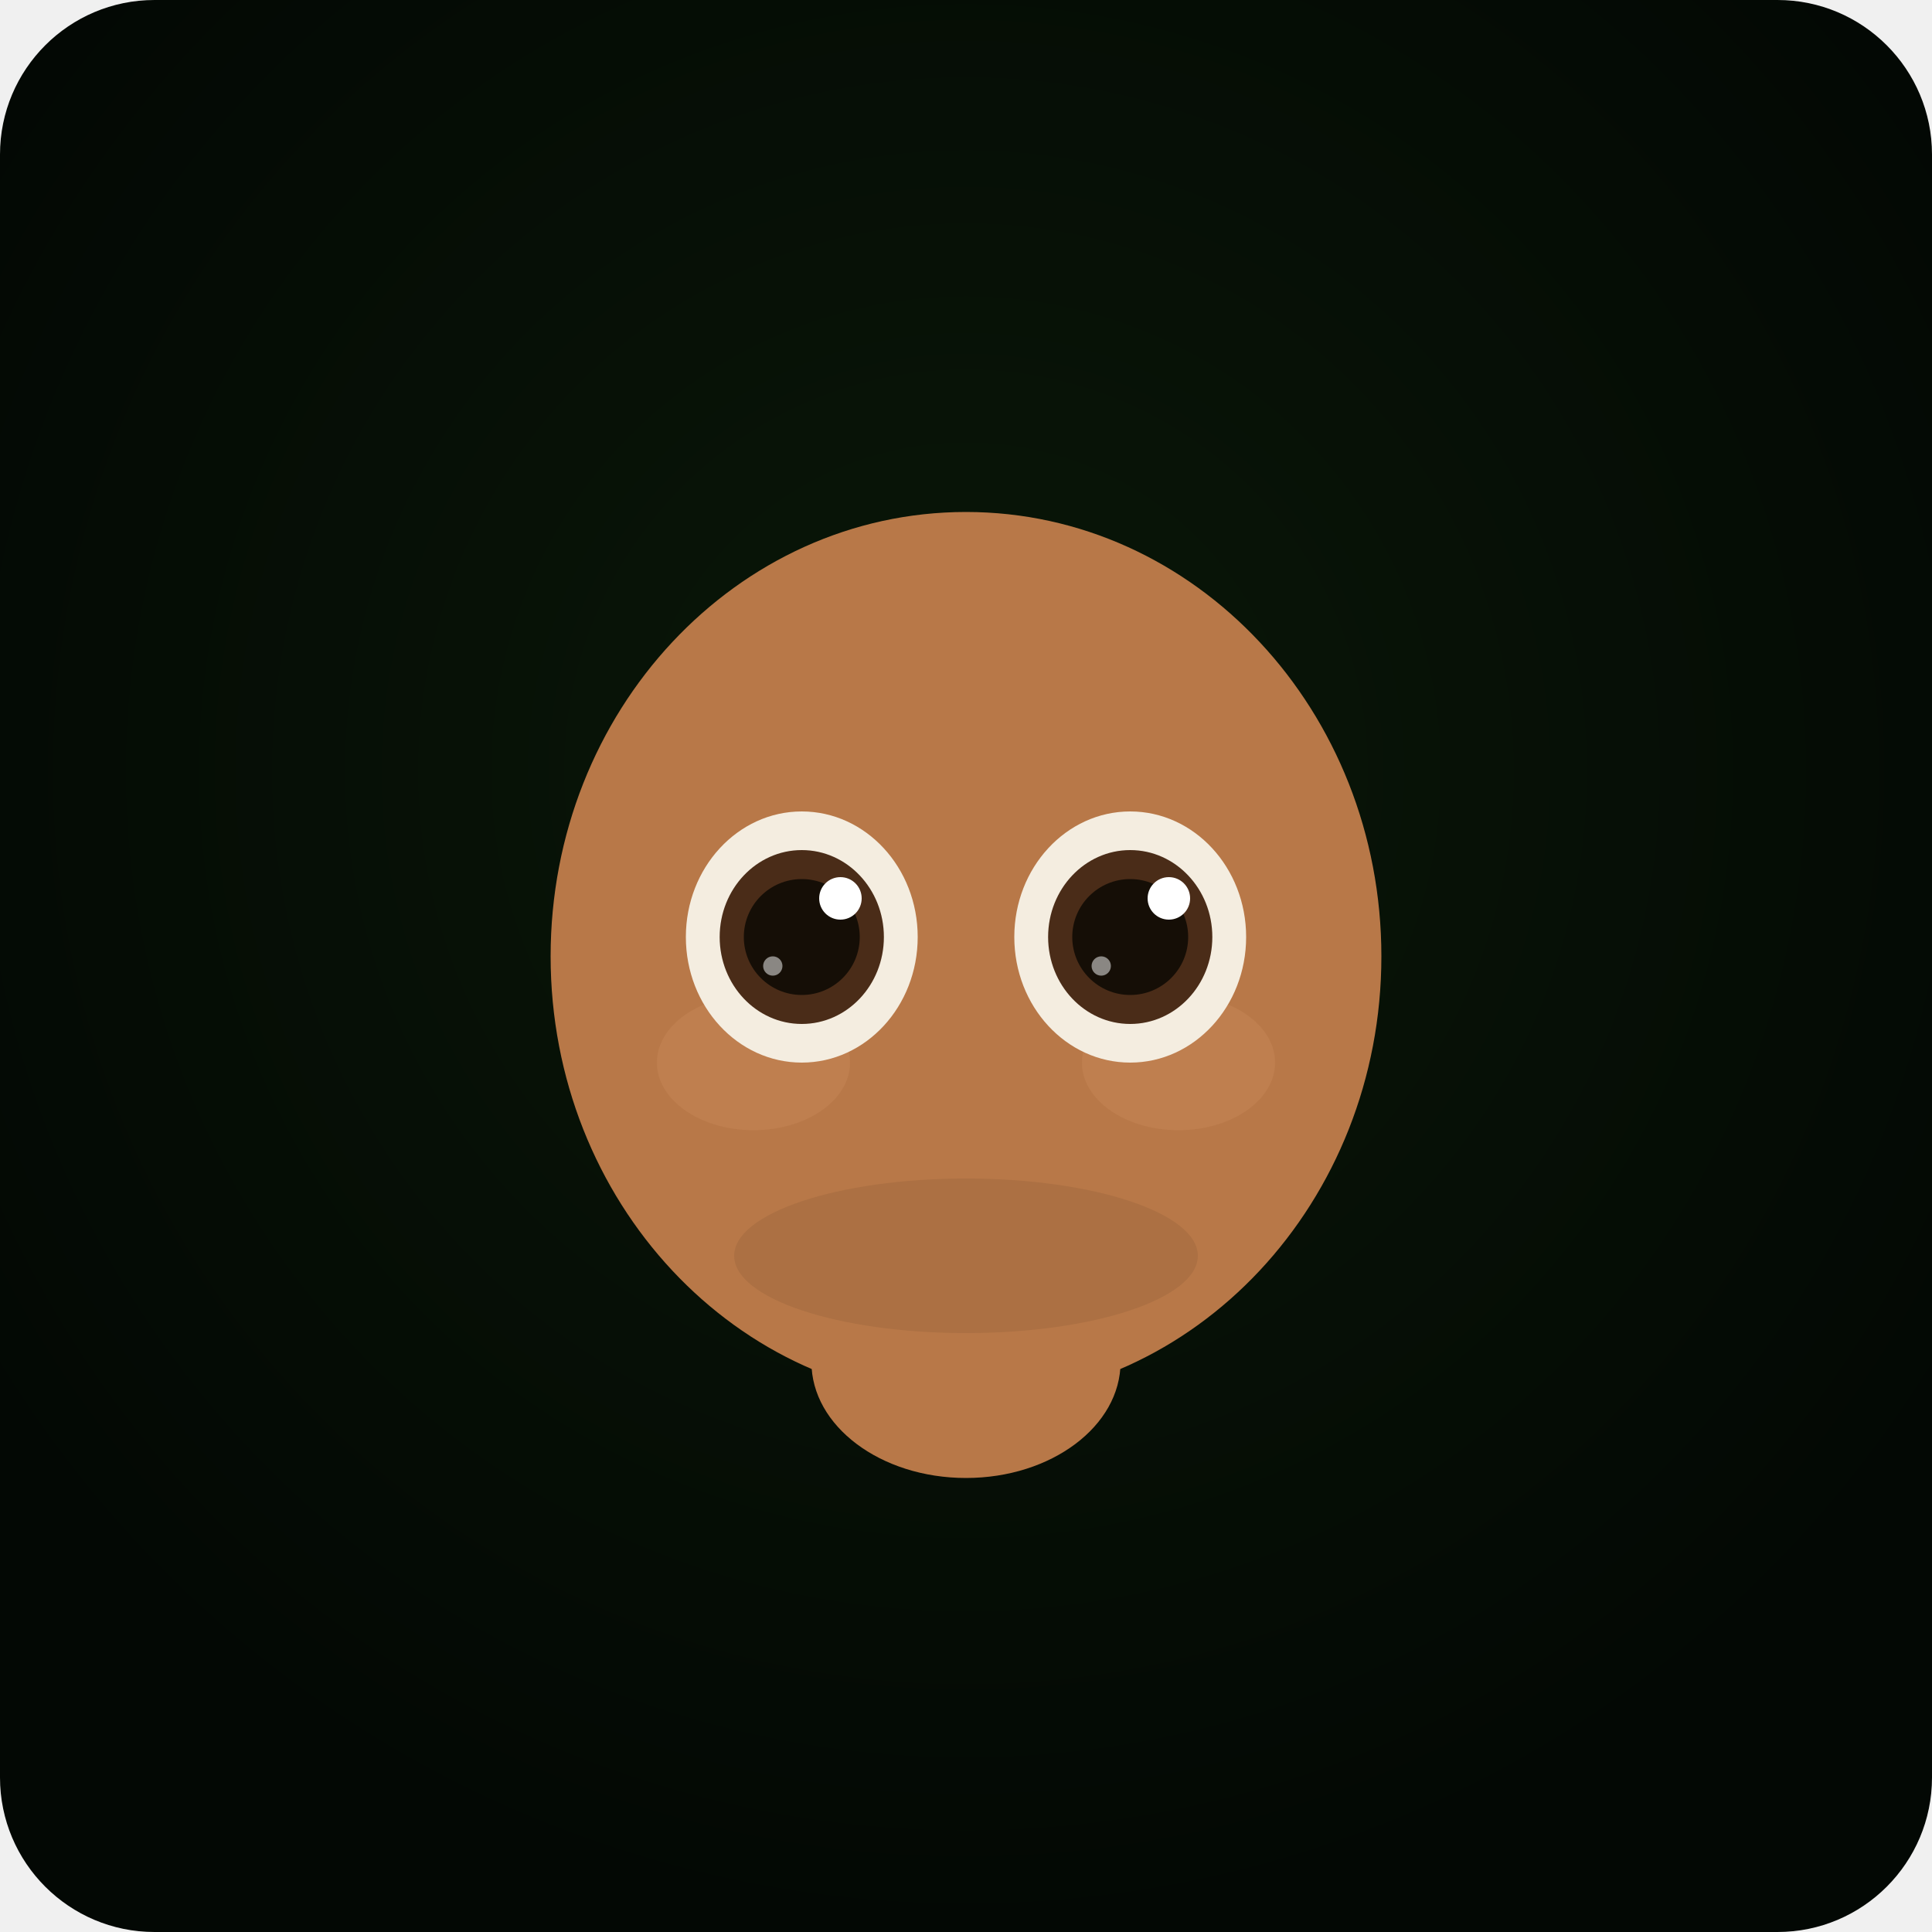
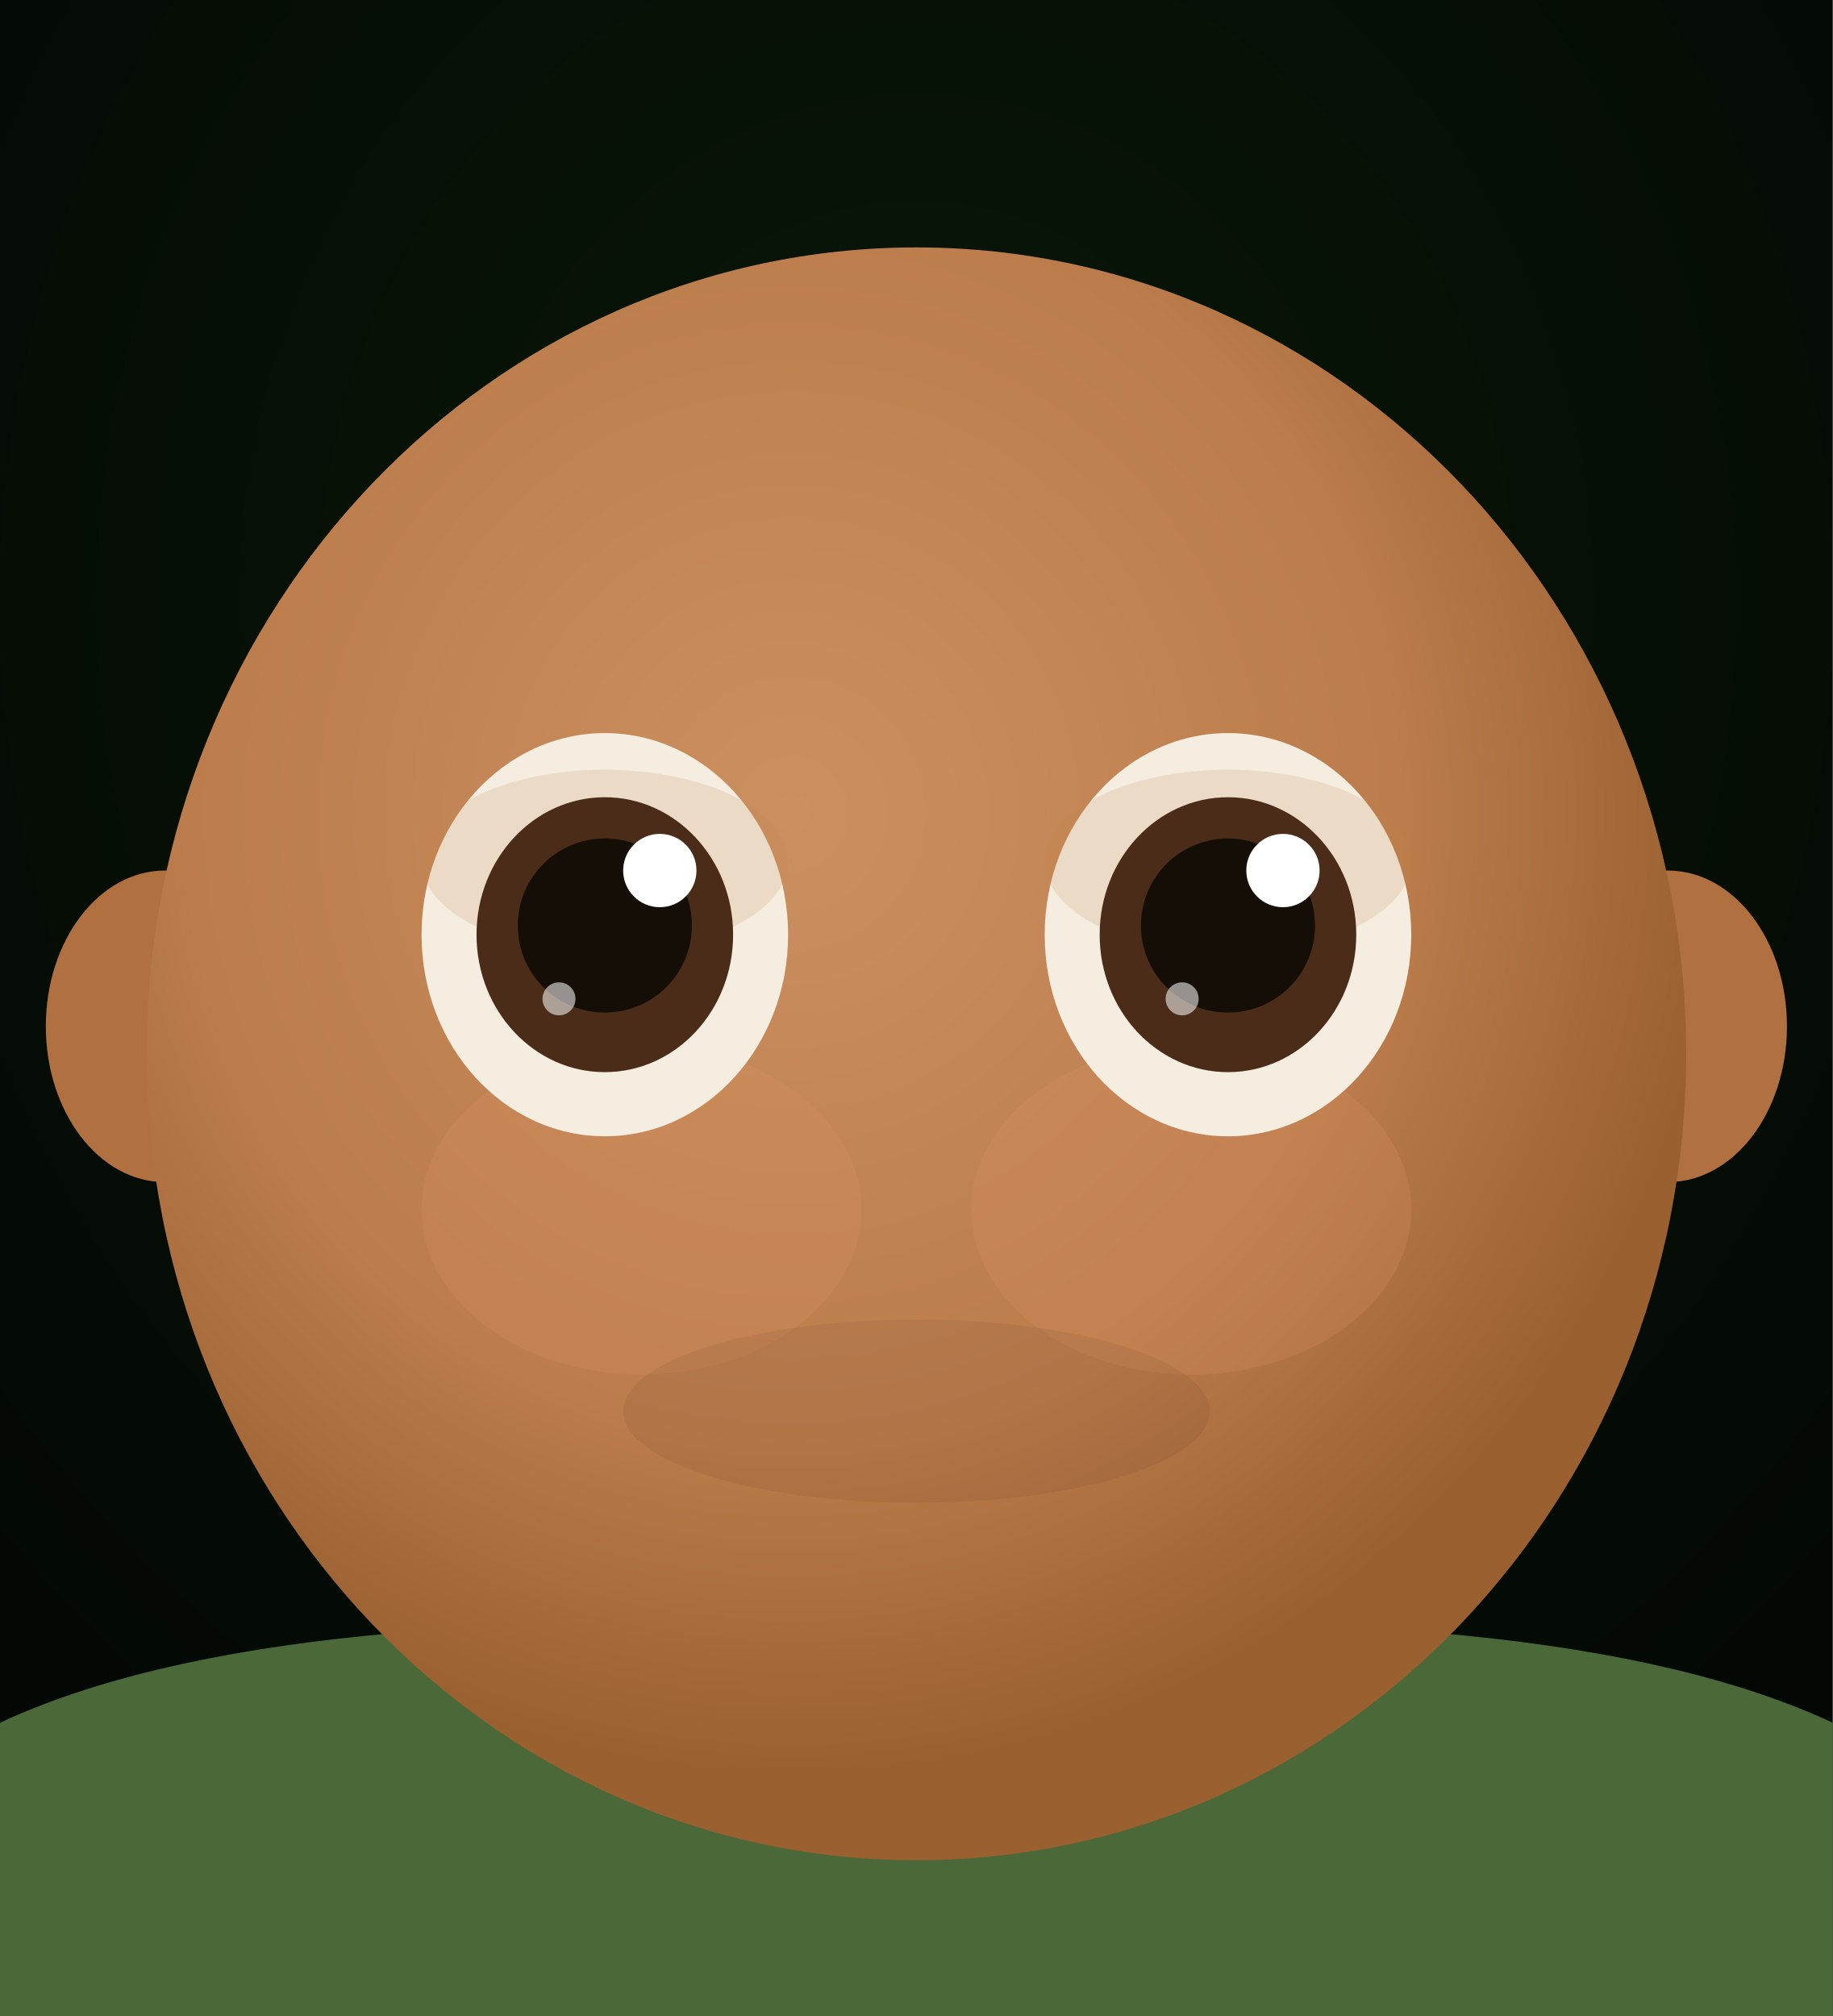
- <svg xmlns="http://www.w3.org/2000/svg" viewBox="0 0 200 200">
+ <svg xmlns="http://www.w3.org/2000/svg" viewBox="0 0 200 220">
  <defs>
-     <radialGradient id="bg" cx="50%" cy="40%" r="60%">
+     <radialGradient id="bg" cx="50%" cy="30%" r="70%">
      <stop offset="0%" stop-color="#0a1808" />
      <stop offset="100%" stop-color="#030804" />
    </radialGradient>
+     <radialGradient id="face" cx="42%" cy="35%" r="60%">
+       <stop offset="0%" stop-color="#cc9060" />
+       <stop offset="65%" stop-color="#bc7c4c" />
+       <stop offset="100%" stop-color="#9a6030" />
+     </radialGradient>
  </defs>
-   <rect width="200" height="200" rx="16" fill="url(#bg)" />
-   <path d="M0 200L0 155Q50 143Q100 149Q150 143Q200 155L200 200Z" fill="#4a6838" />
-   <path d="M78 149Q100 154Q122 149" stroke="#6a9050" stroke-width="1.5" fill="none" />
-   <ellipse cx="100" cy="141" rx="16" ry="12" fill="#b87848" />
-   <ellipse cx="100" cy="99" rx="43" ry="46" fill="#b87848" />
-   <ellipse cx="78" cy="110" rx="10" ry="7" fill="#d09060" opacity="0.28" />
-   <ellipse cx="122" cy="110" rx="10" ry="7" fill="#d09060" opacity="0.28" />
-   <path d="M60 96Q56 66Q68 48Q82 35Q100 30Q118 32Q134 42Q146 57Q148 86Q146 98Q140 72Q128 56Q112 48Q100 46Q86 47Q72 56Q62 76Q60 96Z" fill="#1c1208" />
-   <path d="M60 96Q54 110Q56 128Q64 144" stroke="#1c1208" stroke-width="4" fill="none" stroke-linecap="round" />
-   <path d="M140 96Q146 110Q144 128Q136 144" stroke="#1c1208" stroke-width="4" fill="none" stroke-linecap="round" />
-   <path d="M78 50Q72 39Q76 30" stroke="#1c1208" stroke-width="3" fill="none" stroke-linecap="round" />
-   <path d="M73 85Q83 80Q91 84" stroke="#1c1208" stroke-width="2" stroke-linecap="round" fill="none" />
-   <path d="M109 84Q117 80Q127 85" stroke="#1c1208" stroke-width="2" stroke-linecap="round" fill="none" />
-   <ellipse cx="83" cy="97" rx="12" ry="13" fill="#f4ede0" />
-   <ellipse cx="83" cy="97" rx="8.5" ry="9" fill="#4a2c18" />
-   <circle cx="83" cy="97" r="6" fill="#150e06" />
-   <circle cx="87" cy="93" r="2.2" fill="white" />
-   <circle cx="80" cy="100" r="1" fill="white" opacity="0.5" />
-   <path d="M71 96Q83 89Q95 96" stroke="#1c1208" stroke-width="1.8" fill="none" stroke-linecap="round" />
-   <path d="M72 98Q83 105Q94 98" stroke="#a07050" stroke-width="1" fill="none" stroke-linecap="round" />
-   <ellipse cx="117" cy="97" rx="12" ry="13" fill="#f4ede0" />
-   <ellipse cx="117" cy="97" rx="8.5" ry="9" fill="#4a2c18" />
-   <circle cx="117" cy="97" r="6" fill="#150e06" />
-   <circle cx="121" cy="93" r="2.2" fill="white" />
-   <circle cx="114" cy="100" r="1" fill="white" opacity="0.5" />
-   <path d="M105 96Q117 89Q129 96" stroke="#1c1208" stroke-width="1.8" fill="none" stroke-linecap="round" />
-   <path d="M106 98Q117 105Q128 98" stroke="#a07050" stroke-width="1" fill="none" stroke-linecap="round" />
-   <path d="M97 111Q100 115Q103 111" stroke="#906040" stroke-width="1.5" fill="none" stroke-linecap="round" />
-   <path d="M88 123Q100 121Q112 123" stroke="#7a4820" stroke-width="2" fill="none" stroke-linecap="round" />
-   <path d="M90 123Q100 128Q110 123" stroke="#5a3010" stroke-width="1.5" fill="none" stroke-linecap="round" />
-   <ellipse cx="100" cy="130" rx="24" ry="8" fill="#1c1208" opacity="0.08" />
+   <rect width="200" height="220" fill="url(#bg)" />
+   <path d="M0 220L0 188Q30 174 100 178Q170 174 200 188L200 220Z" fill="#4a6838" />
+   <path d="M50 178Q100 184Q150 178" stroke="#6a9050" stroke-width="2" fill="none" />
+   <ellipse cx="100" cy="178" rx="24" ry="17" fill="#bc7c4c" />
+   <ellipse cx="18" cy="112" rx="13" ry="17" fill="#b07040" />
+   <ellipse cx="182" cy="112" rx="13" ry="17" fill="#b07040" />
+   <ellipse cx="100" cy="115" rx="84" ry="88" fill="url(#face)" />
+   <ellipse cx="70" cy="132" rx="24" ry="18" fill="#d89060" opacity="0.25" />
+   <ellipse cx="130" cy="132" rx="24" ry="18" fill="#d89060" opacity="0.25" />
+   <path d="M16 120Q14 80Q24 52Q40 30Q58 16Q78 6Q100 2Q122 6Q142 16Q160 30Q176 52Q186 80Q184 120Q174 86Q160 62Q138 48Q118 42Q100 40Q82 42Q62 48Q40 62Q26 86Q16 120Z" fill="#1c1208" />
+   <path d="M16 120Q10 148Q12 174Q22 196" stroke="#1c1208" stroke-width="6" fill="none" stroke-linecap="round" />
+   <path d="M184 120Q190 148Q188 174Q178 196" stroke="#1c1208" stroke-width="6" fill="none" stroke-linecap="round" />
+   <path d="M80 48Q74 36Q78 22" stroke="#1c1208" stroke-width="4" fill="none" stroke-linecap="round" />
+   <path d="M90 42Q86 28Q90 16" stroke="#241808" stroke-width="3" fill="none" stroke-linecap="round" />
+   <path d="M44 86Q62 77Q80 82" stroke="#1c1208" stroke-width="3" stroke-linecap="round" fill="none" />
+   <path d="M120 82Q138 77Q156 86" stroke="#1c1208" stroke-width="3" stroke-linecap="round" fill="none" />
+   <ellipse cx="66" cy="102" rx="20" ry="22" fill="#f4ede0" />
+   <ellipse cx="66" cy="94" rx="20" ry="10" fill="#c4844a" opacity="0.18" />
+   <ellipse cx="66" cy="102" rx="14" ry="15" fill="#4a2c18" />
+   <circle cx="66" cy="101" r="9.5" fill="#150e06" />
+   <circle cx="72" cy="95" r="4" fill="white" />
+   <circle cx="61" cy="109" r="1.8" fill="white" opacity="0.55" />
+   <path d="M46 100Q66 89Q86 100" stroke="#1c1208" stroke-width="2.5" fill="none" stroke-linecap="round" />
+   <path d="M47 104Q66 116Q85 104" stroke="#9a7050" stroke-width="1.5" fill="none" stroke-linecap="round" />
+   <path d="M48 99Q44 94" stroke="#1c1208" stroke-width="2.5" stroke-linecap="round" fill="none" />
+   <path d="M58 93Q56 87" stroke="#1c1208" stroke-width="2.5" stroke-linecap="round" fill="none" />
+   <path d="M66 91Q66 85" stroke="#1c1208" stroke-width="2.5" stroke-linecap="round" fill="none" />
+   <path d="M74 93Q76 87" stroke="#1c1208" stroke-width="2.5" stroke-linecap="round" fill="none" />
+   <path d="M84 99Q88 94" stroke="#1c1208" stroke-width="2.5" stroke-linecap="round" fill="none" />
+   <ellipse cx="134" cy="102" rx="20" ry="22" fill="#f4ede0" />
+   <ellipse cx="134" cy="94" rx="20" ry="10" fill="#c4844a" opacity="0.18" />
+   <ellipse cx="134" cy="102" rx="14" ry="15" fill="#4a2c18" />
+   <circle cx="134" cy="101" r="9.5" fill="#150e06" />
+   <circle cx="140" cy="95" r="4" fill="white" />
+   <circle cx="129" cy="109" r="1.8" fill="white" opacity="0.55" />
+   <path d="M114 100Q134 89Q154 100" stroke="#1c1208" stroke-width="2.5" fill="none" stroke-linecap="round" />
+   <path d="M115 104Q134 116Q153 104" stroke="#9a7050" stroke-width="1.5" fill="none" stroke-linecap="round" />
+   <path d="M116 99Q112 94" stroke="#1c1208" stroke-width="2.5" stroke-linecap="round" fill="none" />
+   <path d="M125 93Q123 87" stroke="#1c1208" stroke-width="2.5" stroke-linecap="round" fill="none" />
+   <path d="M134 91Q134 85" stroke="#1c1208" stroke-width="2.5" stroke-linecap="round" fill="none" />
+   <path d="M143 93Q145 87" stroke="#1c1208" stroke-width="2.5" stroke-linecap="round" fill="none" />
+   <path d="M152 99Q156 94" stroke="#1c1208" stroke-width="2.5" stroke-linecap="round" fill="none" />
+   <path d="M96 122Q100 130Q104 122" stroke="#906040" stroke-width="2" fill="none" stroke-linecap="round" />
+   <path d="M80 144Q100 140Q120 144" stroke="#7a4820" stroke-width="2.5" fill="none" stroke-linecap="round" />
+   <path d="M82 145Q100 152Q118 145" stroke="#5a3010" stroke-width="2" fill="none" stroke-linecap="round" />
+   <ellipse cx="100" cy="154" rx="32" ry="10" fill="#1c1208" opacity="0.07" />
</svg>
